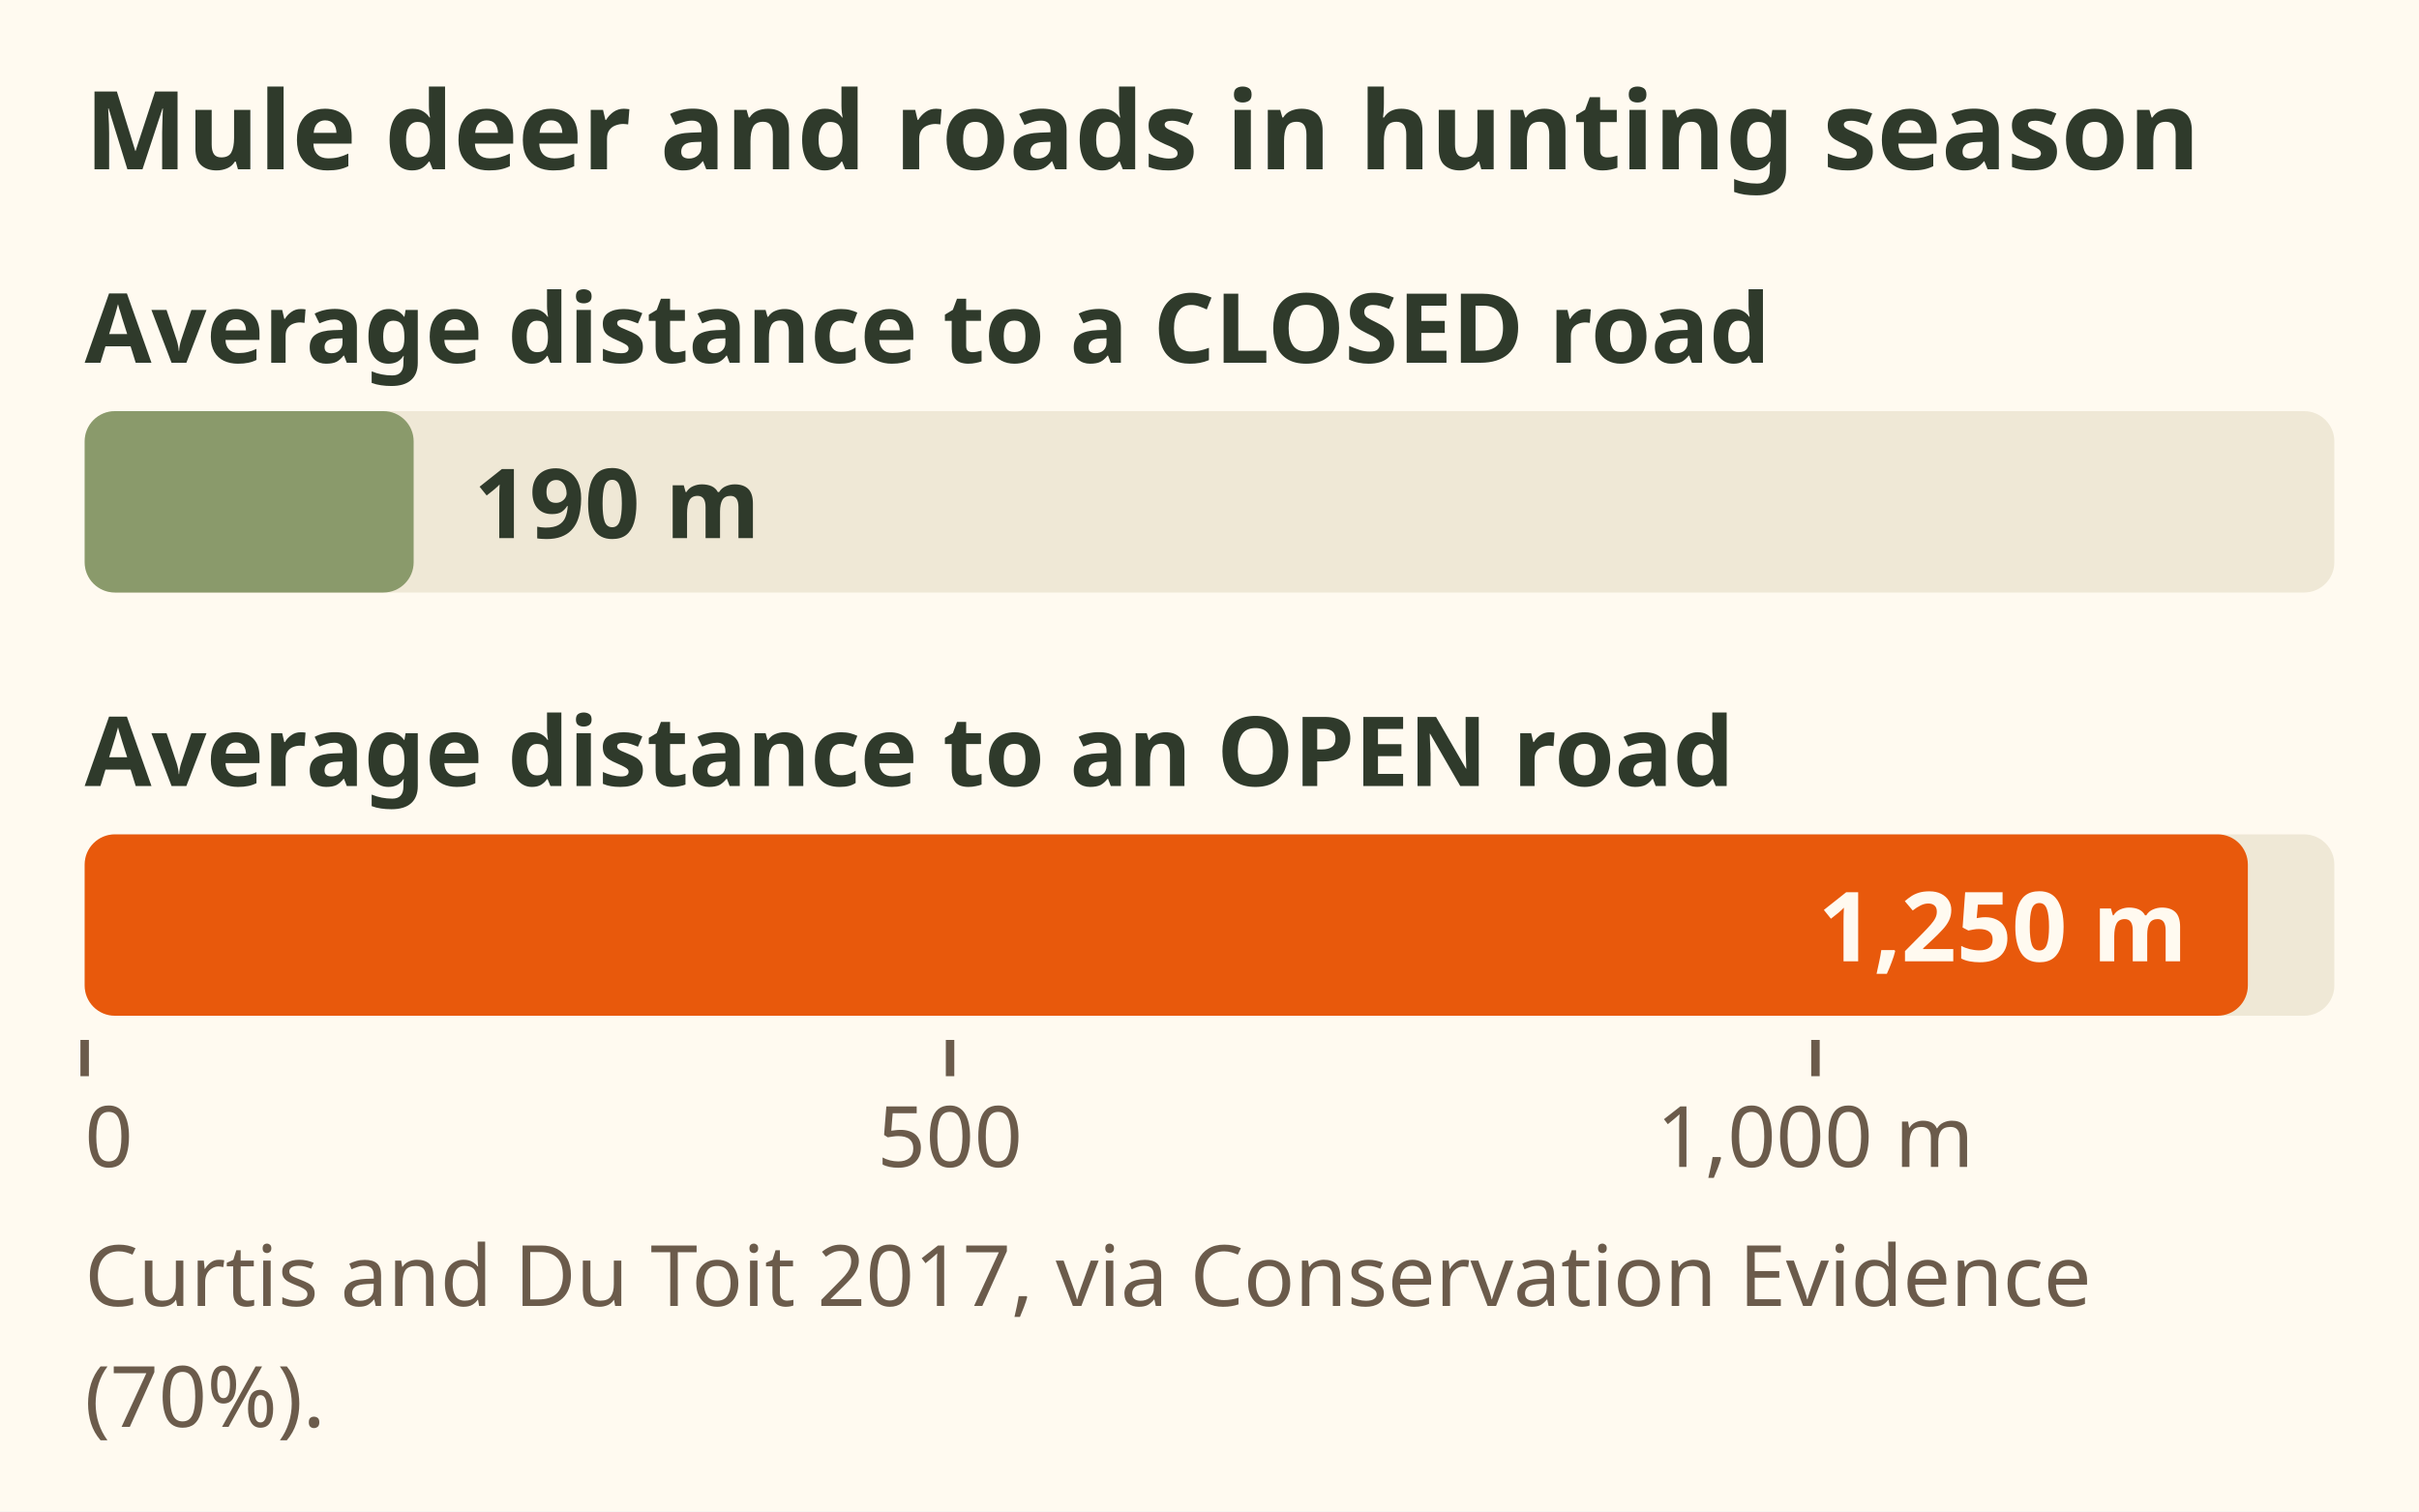
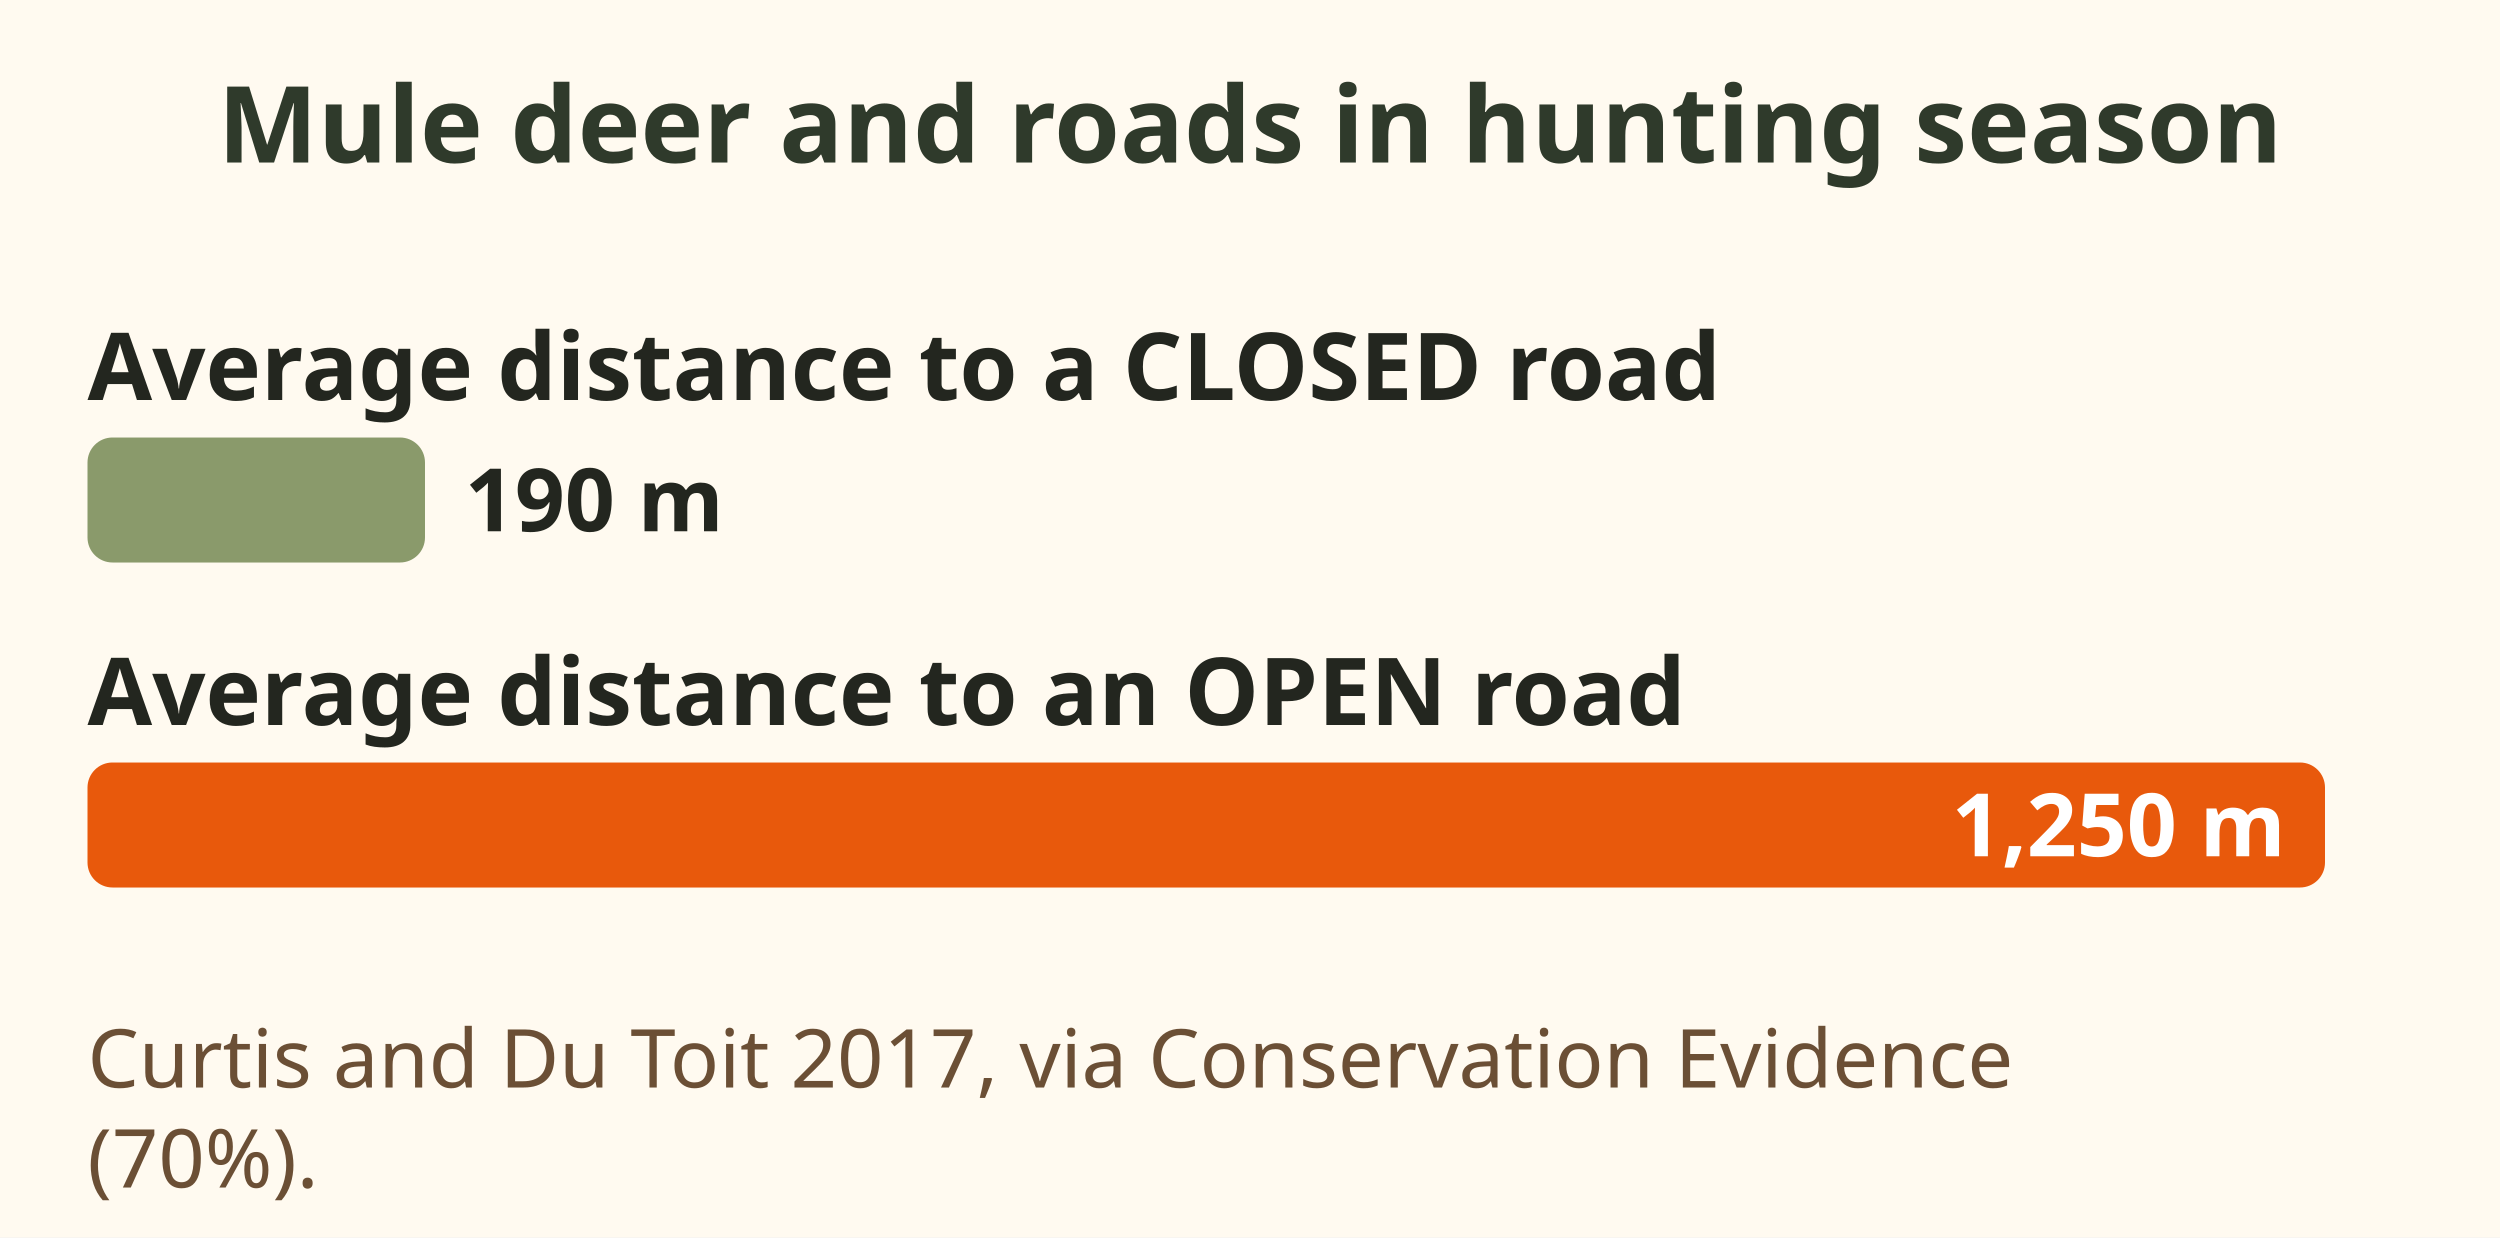
- <svg xmlns="http://www.w3.org/2000/svg" viewBox="0 0 400 250" font-family="sans-serif" role="img" aria-label="Bar chart drawn to scale. In an Oregon GPS study during hunting season, mule deer averaged 190 metres from closed roads and 1,250 metres from open roads. Curtis and Du Toit 2017, via Conservation Evidence, 70 percent.">
-   <rect width="400" height="250" fill="#fffaf0" />
-   <text x="14" y="28" font-size="18" font-weight="bold" fill="#2f3a2b">Mule deer and roads in hunting season</text>
-   <text x="14" y="60" font-size="16" font-weight="bold" fill="#2f3a2b">Average distance to a CLOSED road</text>
-   <rect x="14" y="68" width="372" height="30" rx="5" fill="#efe8d6" />
-   <rect x="14" y="68" width="54.4" height="30" rx="5" fill="#8a9a6b" />
-   <text x="78.369" y="89" font-size="16" font-weight="bold" fill="#2f3a2b">190 m</text>
-   <text x="14" y="130" font-size="16" font-weight="bold" fill="#2f3a2b">Average distance to an OPEN road</text>
-   <rect x="14" y="138" width="372" height="30" rx="5" fill="#efe8d6" />
-   <rect x="14" y="138" width="357.7" height="30" rx="5" fill="#e8590c" />
-   <text x="361.692" y="159" font-size="16" font-weight="bold" fill="#fffaf0" text-anchor="end">1,250 m</text>
-   <path d="M14.0 172 V178" stroke="#6b5b4b" stroke-width="1.4" />
-   <text x="14" y="193" font-size="14" fill="#6b5b4b">0</text>
-   <path d="M157.1 172 V178" stroke="#6b5b4b" stroke-width="1.4" />
-   <text x="157.077" y="193" font-size="14" fill="#6b5b4b" text-anchor="middle">500</text>
-   <path d="M300.2 172 V178" stroke="#6b5b4b" stroke-width="1.4" />
-   <text x="300.154" y="193" font-size="14" fill="#6b5b4b" text-anchor="middle">1,000 m</text>
-   <text x="14" y="216" font-size="14" fill="#6b5b4b">Curtis and Du Toit 2017, via Conservation Evidence</text>
-   <text x="14" y="236" font-size="14" fill="#6b5b4b">(70%).</text>
+ <svg xmlns="http://www.w3.org/2000/svg" viewBox="0 0 400 198" role="img" aria-label="Bar chart. In an Oregon GPS study during hunting season, mule deer averaged 190 metres from closed roads and 1,250 metres from open roads.">
+   <rect x="0" y="0" width="400" height="198" fill="#fffaf0" />
+   <text x="200.0" y="26" font-family="sans-serif" font-size="17" font-weight="bold" fill="#2f3a2b" text-anchor="middle">Mule deer and roads in hunting season</text>
+   <text x="14" y="64" font-family="sans-serif" font-size="15" font-weight="bold" fill="#23261f" text-anchor="start">Average distance to a CLOSED road</text>
+   <rect x="14" y="70" width="54" height="20" rx="4" fill="#8a9a6b" />
+   <text x="74.369" y="85" font-family="sans-serif" font-size="14" font-weight="bold" fill="#23261f" text-anchor="start">190 m</text>
+   <text x="14" y="116" font-family="sans-serif" font-size="15" font-weight="bold" fill="#23261f" text-anchor="start">Average distance to an OPEN road</text>
+   <rect x="14" y="122" width="358" height="20" rx="4" fill="#e8590c" />
+   <text x="365.692" y="137" font-family="sans-serif" font-size="14" font-weight="bold" fill="#fff" text-anchor="end">1,250 m</text>
+   <text x="14" y="174" font-family="sans-serif" font-size="13" fill="#6b4f35" text-anchor="start">Curtis and Du Toit 2017, via Conservation Evidence</text>
+   <text x="14" y="190" font-family="sans-serif" font-size="13" fill="#6b4f35" text-anchor="start">(70%).</text>
</svg>
